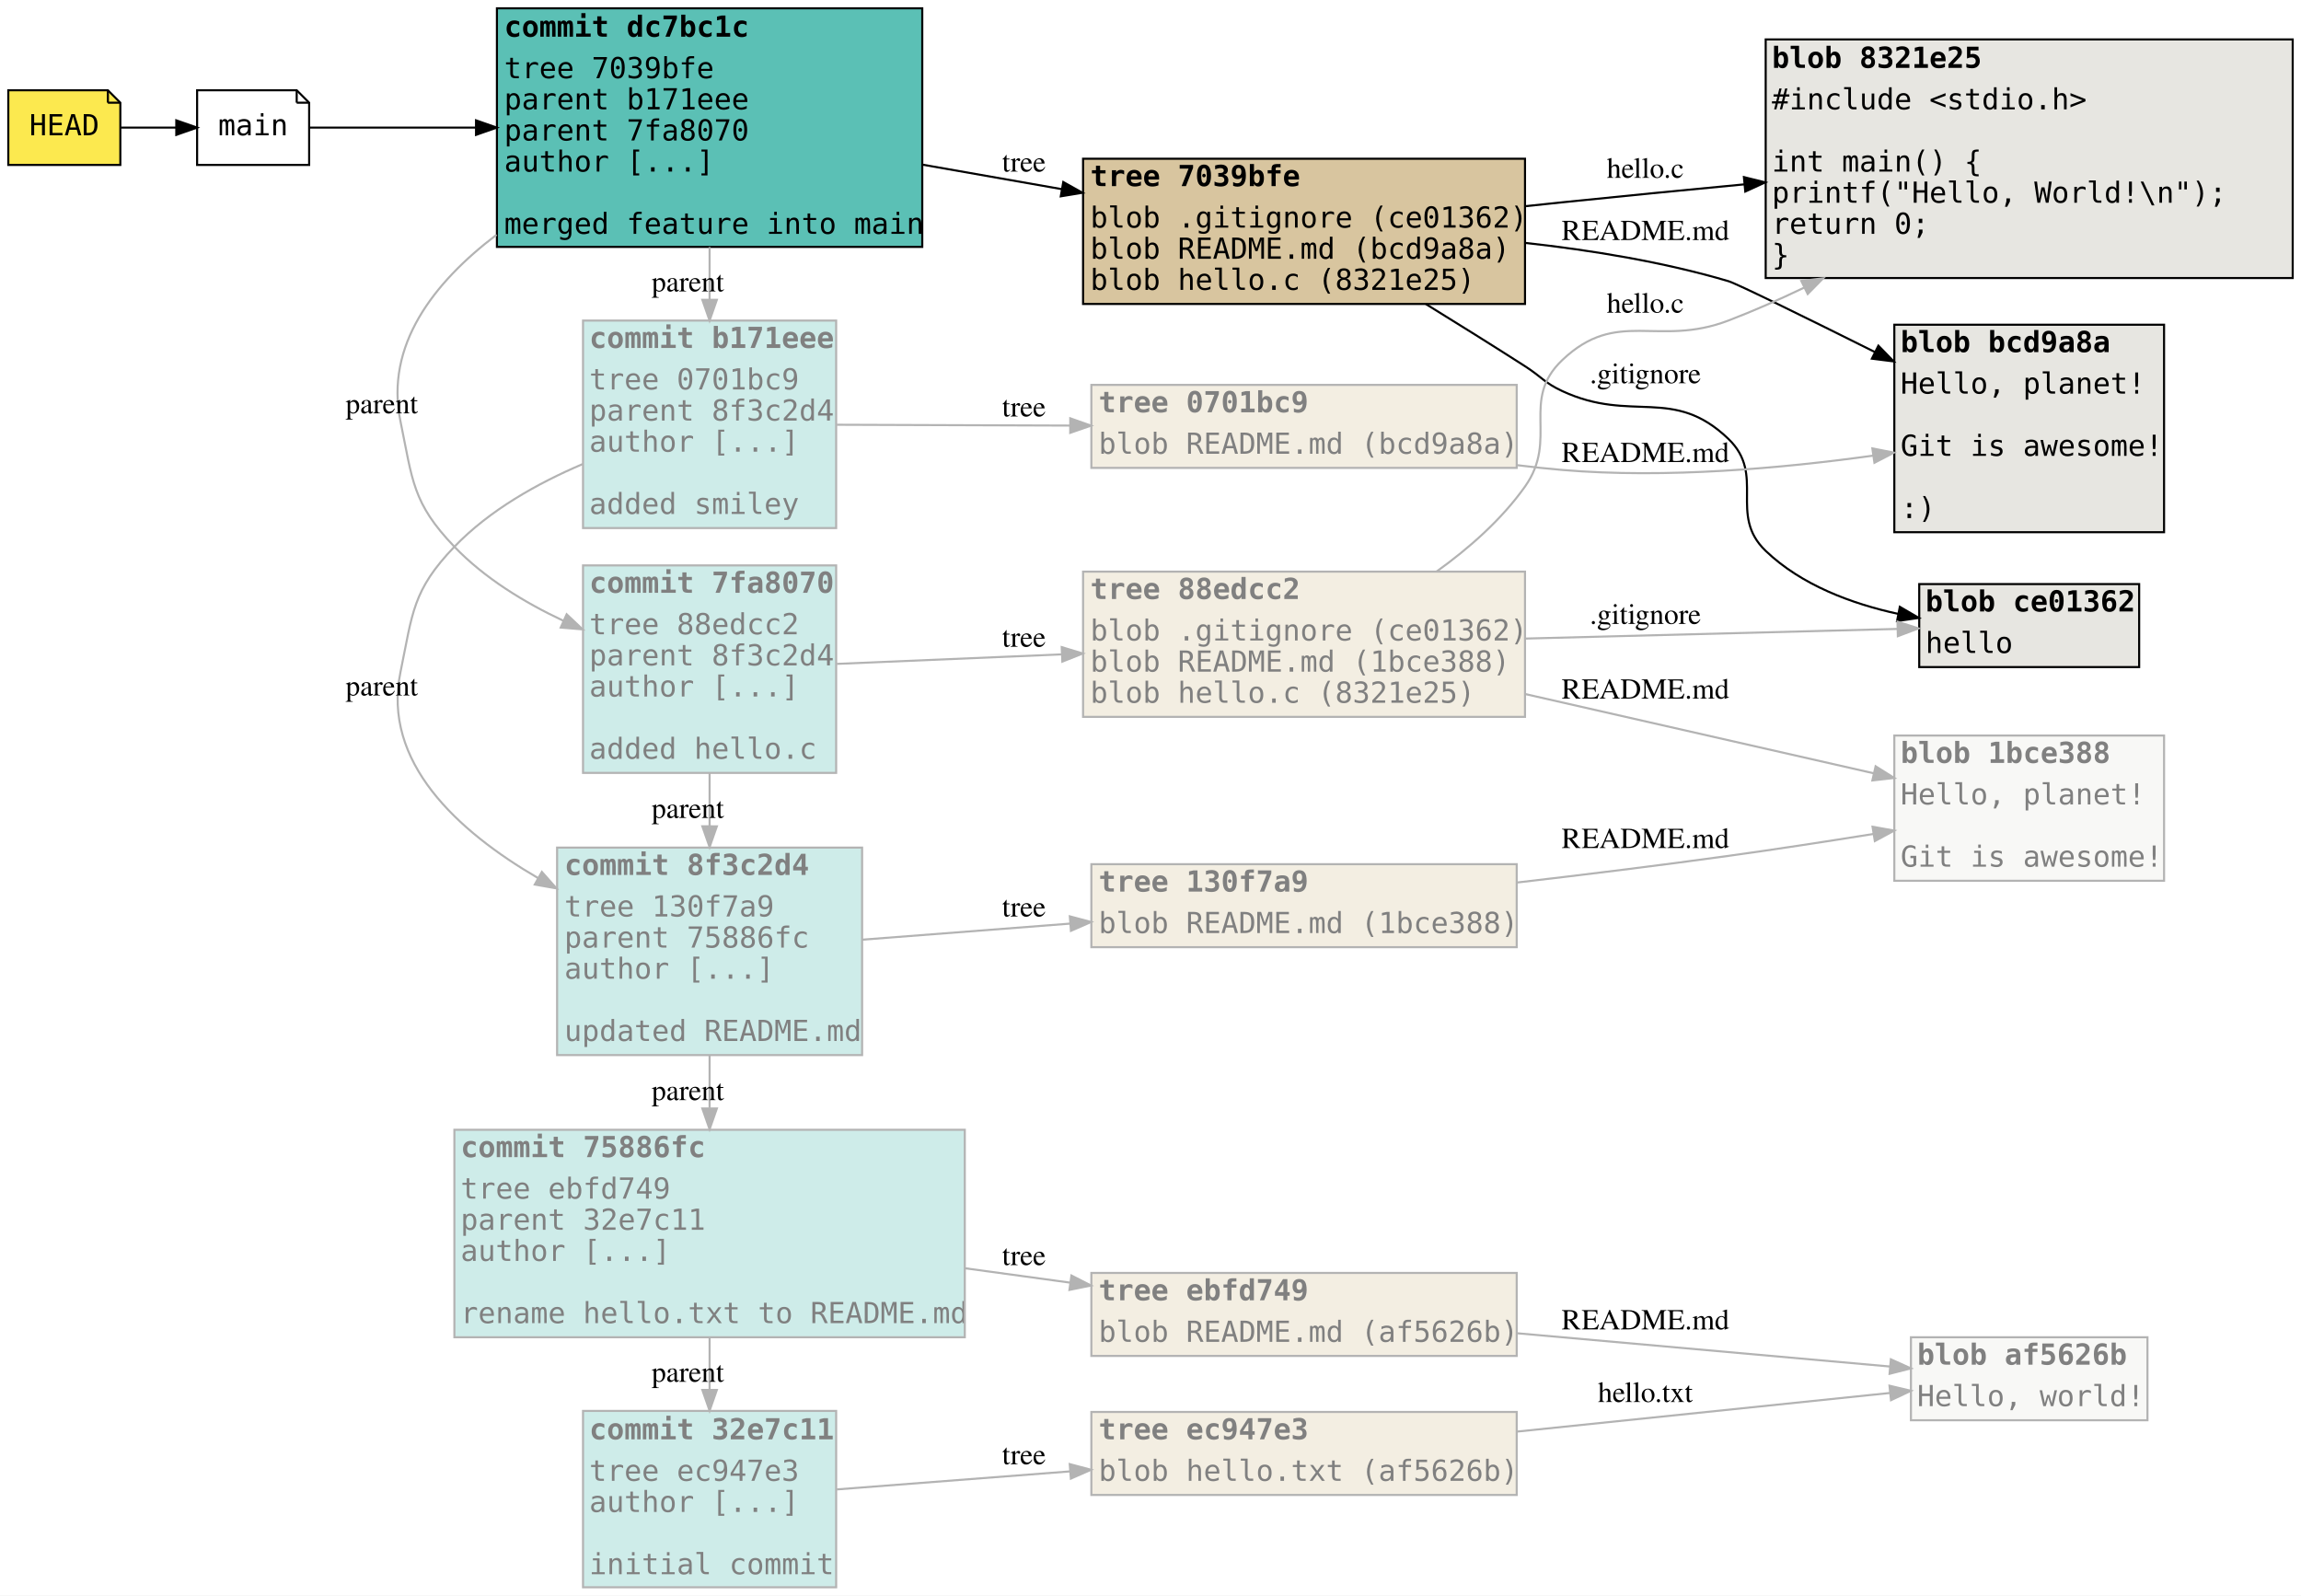
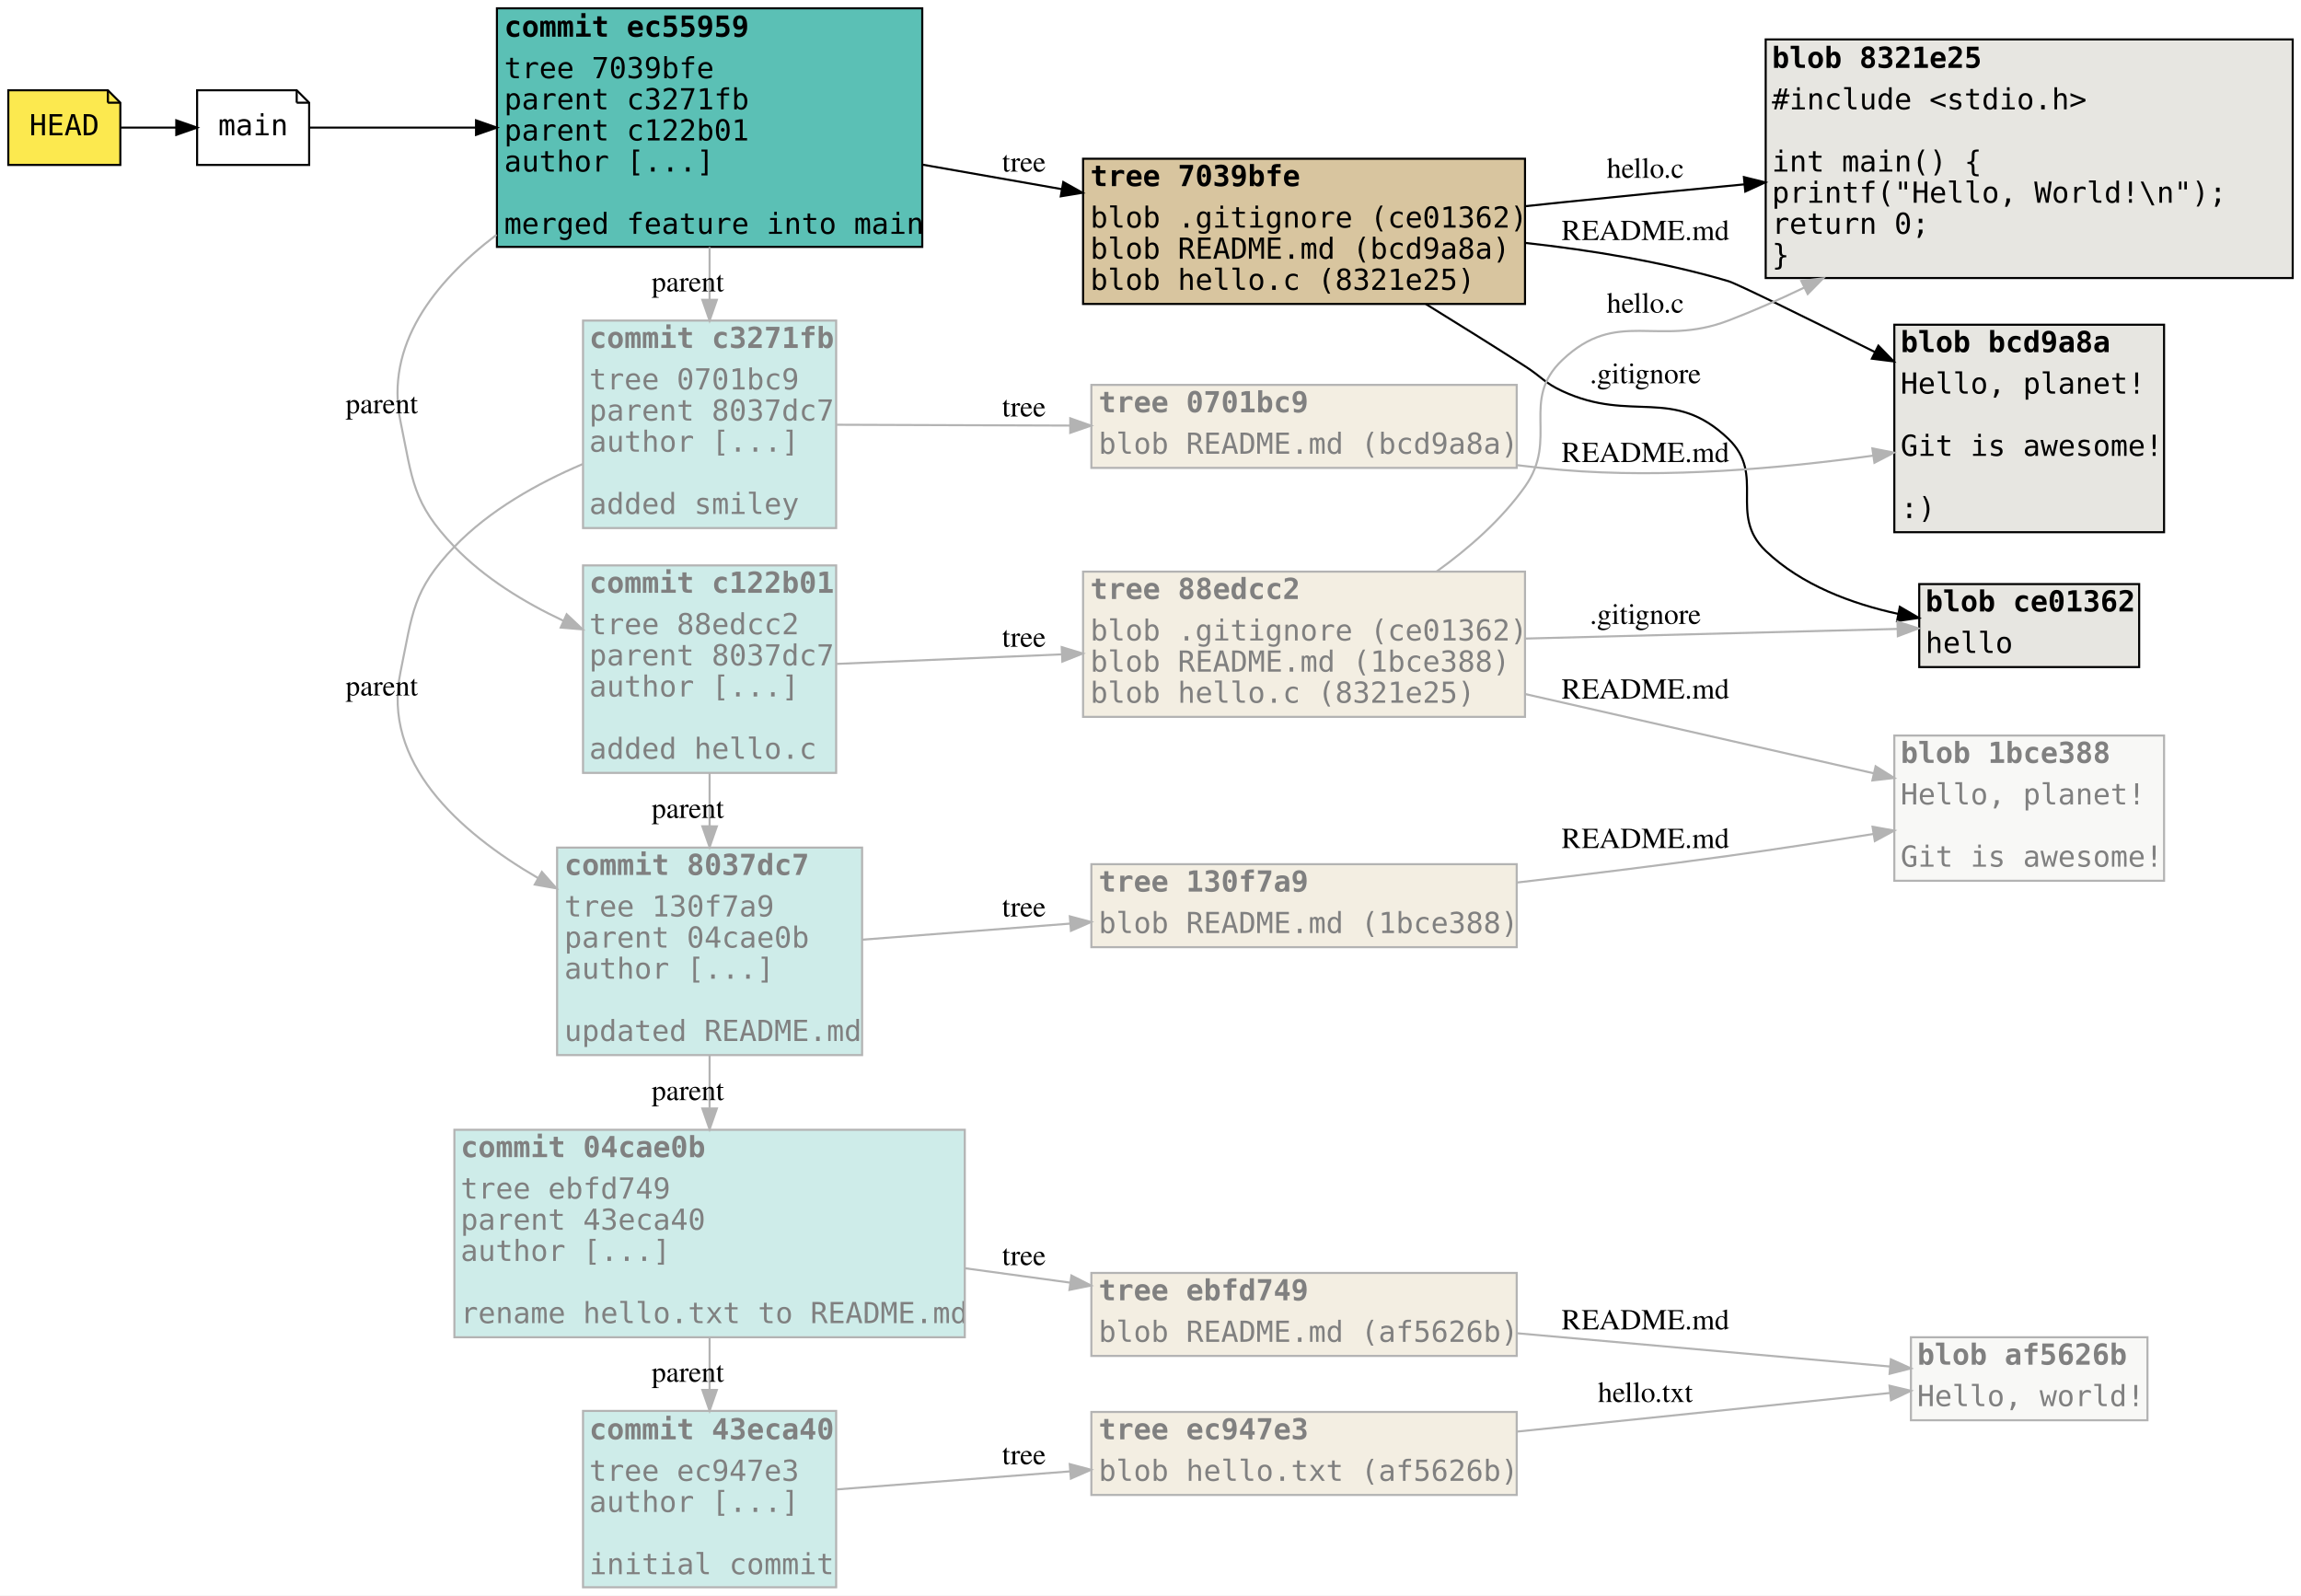
<svg xmlns="http://www.w3.org/2000/svg" width="1109pt" height="769pt" viewBox="0.00 0.00 1109.00 769.00">
-   <g id="graph0" class="graph" transform="scale(1 1) rotate(0) translate(4 765)">
+   <g id="graph0" class="graph git-graph" transform="scale(1 1) rotate(0) translate(4 765)">
    <polygon fill="white" stroke="transparent" points="-4,4 -4,-765 1105,-765 1105,4 -4,4" />
-     <g id="node1" class="node">
+     <g id="node1" class="node commit current">
      <polygon fill="#5bc0b5" stroke="transparent" points="235.5,-646 235.5,-761 440.5,-761 440.5,-646 235.5,-646" />
-       <text text-anchor="start" x="239" y="-747.3" font-family="monospace" font-weight="bold" font-size="14.00" fill="#000000">commit dc7bc1c</text>
+       <text text-anchor="start" x="239" y="-747.3" font-family="monospace" font-weight="bold" font-size="14.00" fill="#000000">commit ec55959</text>
      <text text-anchor="start" x="239" y="-727.3" font-family="monospace" font-size="14.00" fill="#000000">tree 7039bfe            </text>
-       <text text-anchor="start" x="239" y="-712.3" font-family="monospace" font-size="14.00" fill="#000000">parent b171eee          </text>
-       <text text-anchor="start" x="239" y="-697.3" font-family="monospace" font-size="14.00" fill="#000000">parent 7fa8070          </text>
+       <text text-anchor="start" x="239" y="-712.3" font-family="monospace" font-size="14.00" fill="#000000">parent c3271fb          </text>
+       <text text-anchor="start" x="239" y="-697.3" font-family="monospace" font-size="14.00" fill="#000000">parent c122b01          </text>
      <text text-anchor="start" x="239" y="-682.3" font-family="monospace" font-size="14.00" fill="#000000">author [...]            </text>
      <text text-anchor="start" x="239" y="-667.3" font-family="monospace" font-size="14.00" fill="#000000">                        </text>
      <text text-anchor="start" x="239" y="-652.3" font-family="monospace" font-size="14.00" fill="#000000">merged feature into main</text>
      <polygon fill="none" stroke="#000000" points="235.5,-646 235.5,-761 440.5,-761 440.5,-646 235.5,-646" />
    </g>
-     <g id="node2" class="node">
+     <g id="node2" class="node tree current">
      <polygon fill="#d8c59f" stroke="transparent" points="518,-618.5 518,-688.5 731,-688.5 731,-618.5 518,-618.5" />
      <text text-anchor="start" x="521.5" y="-675.3" font-family="monospace" font-weight="bold" font-size="14.00" fill="#000000">tree 7039bfe</text>
      <text text-anchor="start" x="521.5" y="-655.3" font-family="monospace" font-size="14.00" fill="#000000">blob .gitignore (ce01362)</text>
      <text text-anchor="start" x="521.5" y="-640.3" font-family="monospace" font-size="14.00" fill="#000000">blob README.md (bcd9a8a) </text>
      <text text-anchor="start" x="521.5" y="-625.3" font-family="monospace" font-size="14.00" fill="#000000">blob hello.c (8321e25)   </text>
      <polygon fill="none" stroke="#000000" points="518,-618.5 518,-688.5 731,-688.5 731,-618.5 518,-618.5" />
    </g>
-     <g id="edge1" class="edge">
+     <g id="edge1" class="edge current">
      <path fill="none" stroke="#000000" d="M440.51,-685.66C462.23,-681.84 485.34,-677.78 507.57,-673.87" />
      <polygon fill="#000000" stroke="#000000" points="508.46,-677.27 517.71,-672.09 507.25,-670.38 508.46,-677.27" />
      <text text-anchor="middle" x="489.5" y="-682.3" font-family="Times,serif" font-size="14.00">tree</text>
    </g>
-     <g id="node3" class="node">
+     <g id="node3" class="node commit faded">
      <polygon fill="#ceece9" stroke="transparent" points="277,-510.5 277,-610.5 399,-610.5 399,-510.5 277,-510.5" />
-       <text text-anchor="start" x="280" y="-597.3" font-family="monospace" font-weight="bold" font-size="14.00" fill="#808080">commit b171eee</text>
+       <text text-anchor="start" x="280" y="-597.3" font-family="monospace" font-weight="bold" font-size="14.00" fill="#808080">commit c3271fb</text>
      <text text-anchor="start" x="280" y="-577.3" font-family="monospace" font-size="14.00" fill="#808080">tree 0701bc9  </text>
-       <text text-anchor="start" x="280" y="-562.3" font-family="monospace" font-size="14.00" fill="#808080">parent 8f3c2d4</text>
+       <text text-anchor="start" x="280" y="-562.3" font-family="monospace" font-size="14.00" fill="#808080">parent 8037dc7</text>
      <text text-anchor="start" x="280" y="-547.3" font-family="monospace" font-size="14.00" fill="#808080">author [...]  </text>
      <text text-anchor="start" x="280" y="-532.3" font-family="monospace" font-size="14.00" fill="#808080">              </text>
      <text text-anchor="start" x="280" y="-517.3" font-family="monospace" font-size="14.00" fill="#808080">added smiley  </text>
      <polygon fill="none" stroke="#b3b3b3" points="277,-510.5 277,-610.5 399,-610.5 399,-510.5 277,-510.5" />
    </g>
-     <g id="edge2" class="edge">
+     <g id="edge2" class="edge faded">
      <path fill="none" stroke="#b3b3b3" d="M338,-645.92C338,-637.59 338,-628.99 338,-620.6" />
      <polygon fill="#b3b3b3" stroke="#b3b3b3" points="341.5,-620.51 338,-610.51 334.5,-620.51 341.5,-620.51" />
      <text text-anchor="middle" x="327.5" y="-624.55" font-family="Times,serif" font-size="14.00">parent</text>
    </g>
-     <g id="node4" class="node">
+     <g id="node4" class="node commit faded">
      <polygon fill="#ceece9" stroke="transparent" points="277,-392.5 277,-492.5 399,-492.5 399,-392.5 277,-392.5" />
-       <text text-anchor="start" x="280" y="-479.3" font-family="monospace" font-weight="bold" font-size="14.00" fill="#808080">commit 7fa8070</text>
+       <text text-anchor="start" x="280" y="-479.3" font-family="monospace" font-weight="bold" font-size="14.00" fill="#808080">commit c122b01</text>
      <text text-anchor="start" x="280" y="-459.3" font-family="monospace" font-size="14.00" fill="#808080">tree 88edcc2  </text>
-       <text text-anchor="start" x="280" y="-444.3" font-family="monospace" font-size="14.00" fill="#808080">parent 8f3c2d4</text>
+       <text text-anchor="start" x="280" y="-444.3" font-family="monospace" font-size="14.00" fill="#808080">parent 8037dc7</text>
      <text text-anchor="start" x="280" y="-429.3" font-family="monospace" font-size="14.00" fill="#808080">author [...]  </text>
      <text text-anchor="start" x="280" y="-414.3" font-family="monospace" font-size="14.00" fill="#808080">              </text>
      <text text-anchor="start" x="280" y="-399.3" font-family="monospace" font-size="14.00" fill="#808080">added hello.c </text>
      <polygon fill="none" stroke="#b3b3b3" points="277,-392.5 277,-492.5 399,-492.5 399,-392.5 277,-392.5" />
    </g>
-     <g id="edge3" class="edge">
+     <g id="edge3" class="edge faded">
      <path fill="none" stroke="#b3b3b3" d="M235.32,-651.85C204.93,-628.8 181.49,-598.51 189,-562 194.9,-533.33 194.74,-522.62 215,-501.5 229.51,-486.37 248.7,-474.65 267.58,-465.79" />
      <polygon fill="#b3b3b3" stroke="#b3b3b3" points="269.11,-468.95 276.81,-461.67 266.25,-462.55 269.11,-468.95" />
      <text text-anchor="middle" x="180" y="-565.8" font-family="Times,serif" font-size="14.00">parent</text>
    </g>
-     <g id="node5" class="node">
+     <g id="node5" class="node blob current">
      <polygon fill="#e7e6e1" stroke="transparent" points="921,-443.5 921,-483.5 1027,-483.5 1027,-443.5 921,-443.5" />
      <text text-anchor="start" x="924" y="-470.3" font-family="monospace" font-weight="bold" font-size="14.00" fill="#000000">blob ce01362</text>
      <text text-anchor="start" x="924" y="-450.3" font-family="monospace" font-size="14.00" fill="#000000">hello</text>
      <polygon fill="none" stroke="#000000" points="921,-443.5 921,-483.5 1027,-483.5 1027,-443.5 921,-443.5" />
    </g>
-     <g id="edge4" class="edge">
+     <g id="edge4" class="edge current">
      <path fill="none" stroke="#000000" d="M683.23,-618.45C698.8,-608.85 715.61,-598.37 731,-588.5 739.09,-583.31 740.28,-580.54 749,-576.5 782.57,-560.94 802.3,-579.11 829,-553.5 847.26,-535.99 828.73,-517 847,-499.5 864.18,-483.05 888.33,-474.04 910.91,-469.12" />
      <polygon fill="#000000" stroke="#000000" points="911.65,-472.54 920.8,-467.2 910.31,-465.67 911.65,-472.54" />
      <text text-anchor="middle" x="789" y="-580.3" font-family="Times,serif" font-size="14.00">.gitignore</text>
    </g>
-     <g id="node6" class="node">
+     <g id="node6" class="node blob current">
      <polygon fill="#e7e6e1" stroke="transparent" points="909,-508.5 909,-608.5 1039,-608.5 1039,-508.5 909,-508.5" />
      <text text-anchor="start" x="912" y="-595.3" font-family="monospace" font-weight="bold" font-size="14.00" fill="#000000">blob bcd9a8a</text>
      <text text-anchor="start" x="912" y="-575.3" font-family="monospace" font-size="14.00" fill="#000000">Hello, planet! </text>
      <text text-anchor="start" x="912" y="-560.3" font-family="monospace" font-size="14.00" fill="#000000">               </text>
      <text text-anchor="start" x="912" y="-545.3" font-family="monospace" font-size="14.00" fill="#000000">Git is awesome!</text>
      <text text-anchor="start" x="912" y="-530.3" font-family="monospace" font-size="14.00" fill="#000000">               </text>
      <text text-anchor="start" x="912" y="-515.3" font-family="monospace" font-size="14.00" fill="#000000">:)             </text>
      <polygon fill="none" stroke="#000000" points="909,-508.5 909,-608.5 1039,-608.5 1039,-508.5 909,-508.5" />
    </g>
-     <g id="edge5" class="edge">
+     <g id="edge5" class="edge current">
      <path fill="none" stroke="#000000" d="M731.19,-647.92C763.08,-644.41 797.87,-638.71 829,-629.5 833.09,-628.29 866.27,-611.97 899.74,-595.28" />
      <polygon fill="#000000" stroke="#000000" points="901.32,-598.4 908.7,-590.81 898.19,-592.14 901.32,-598.4" />
      <text text-anchor="middle" x="789" y="-649.3" font-family="Times,serif" font-size="14.00">README.md</text>
    </g>
-     <g id="node7" class="node">
+     <g id="node7" class="node blob current">
      <polygon fill="#e7e6e1" stroke="transparent" points="847,-631 847,-746 1101,-746 1101,-631 847,-631" />
      <text text-anchor="start" x="850" y="-732.3" font-family="monospace" font-weight="bold" font-size="14.00" fill="#000000">blob 8321e25</text>
      <text text-anchor="start" x="850" y="-712.3" font-family="monospace" font-size="14.00" fill="#000000">#include &lt;stdio.h&gt;            </text>
      <text text-anchor="start" x="850" y="-697.3" font-family="monospace" font-size="14.00" fill="#000000">                              </text>
      <text text-anchor="start" x="850" y="-682.3" font-family="monospace" font-size="14.00" fill="#000000">int main() {                  </text>
      <text text-anchor="start" x="850" y="-667.3" font-family="monospace" font-size="14.00" fill="#000000">    printf("Hello, World!\n");</text>
      <text text-anchor="start" x="850" y="-652.3" font-family="monospace" font-size="14.00" fill="#000000">    return 0;                 </text>
      <text text-anchor="start" x="850" y="-637.3" font-family="monospace" font-size="14.00" fill="#000000">}                             </text>
      <polygon fill="none" stroke="#000000" points="847,-631 847,-746 1101,-746 1101,-631 847,-631" />
    </g>
-     <g id="edge6" class="edge">
+     <g id="edge6" class="edge current">
      <path fill="none" stroke="#000000" d="M731.26,-665.63C737.26,-666.27 743.2,-666.9 749,-667.5 777.32,-670.43 807.68,-673.4 836.62,-676.14" />
      <polygon fill="#000000" stroke="#000000" points="836.51,-679.64 846.79,-677.1 837.16,-672.68 836.51,-679.64" />
      <text text-anchor="middle" x="789" y="-679.3" font-family="Times,serif" font-size="14.00">hello.c</text>
    </g>
-     <g id="node8" class="node">
+     <g id="node8" class="node tree faded">
      <polygon fill="#f3eee2" stroke="transparent" points="522,-539.5 522,-579.5 727,-579.5 727,-539.5 522,-539.5" />
      <text text-anchor="start" x="525.5" y="-566.3" font-family="monospace" font-weight="bold" font-size="14.00" fill="#808080">tree 0701bc9</text>
      <text text-anchor="start" x="525.5" y="-546.3" font-family="monospace" font-size="14.00" fill="#808080">blob README.md (bcd9a8a)</text>
      <polygon fill="none" stroke="#b3b3b3" points="522,-539.5 522,-579.5 727,-579.5 727,-539.5 522,-539.5" />
    </g>
-     <g id="edge7" class="edge">
+     <g id="edge7" class="edge faded">
      <path fill="none" stroke="#b3b3b3" d="M399.34,-560.29C431.98,-560.17 473.35,-560.03 511.64,-559.89" />
      <polygon fill="#b3b3b3" stroke="#b3b3b3" points="511.83,-563.39 521.82,-559.86 511.81,-556.39 511.83,-563.39" />
      <text text-anchor="middle" x="489.5" y="-564.3" font-family="Times,serif" font-size="14.00">tree</text>
    </g>
-     <g id="node9" class="node">
+     <g id="node9" class="node commit faded">
      <polygon fill="#ceece9" stroke="transparent" points="264.5,-256.5 264.5,-356.5 411.5,-356.5 411.5,-256.5 264.5,-256.5" />
-       <text text-anchor="start" x="268" y="-343.3" font-family="monospace" font-weight="bold" font-size="14.00" fill="#808080">commit 8f3c2d4</text>
+       <text text-anchor="start" x="268" y="-343.3" font-family="monospace" font-weight="bold" font-size="14.00" fill="#808080">commit 8037dc7</text>
      <text text-anchor="start" x="268" y="-323.3" font-family="monospace" font-size="14.00" fill="#808080">tree 130f7a9     </text>
-       <text text-anchor="start" x="268" y="-308.3" font-family="monospace" font-size="14.00" fill="#808080">parent 75886fc   </text>
+       <text text-anchor="start" x="268" y="-308.3" font-family="monospace" font-size="14.00" fill="#808080">parent 04cae0b   </text>
      <text text-anchor="start" x="268" y="-293.3" font-family="monospace" font-size="14.00" fill="#808080">author [...]     </text>
      <text text-anchor="start" x="268" y="-278.3" font-family="monospace" font-size="14.00" fill="#808080">                 </text>
      <text text-anchor="start" x="268" y="-263.3" font-family="monospace" font-size="14.00" fill="#808080">updated README.md</text>
      <polygon fill="none" stroke="#b3b3b3" points="264.5,-256.5 264.5,-356.5 411.5,-356.5 411.5,-256.5 264.5,-256.5" />
    </g>
-     <g id="edge8" class="edge">
+     <g id="edge8" class="edge faded">
      <path fill="none" stroke="#b3b3b3" d="M276.81,-541.33C255.1,-532.09 231.89,-519.1 215,-501.5 194.74,-480.38 194.9,-469.67 189,-441 180.12,-397.84 216.36,-364.51 255.31,-341.82" />
      <polygon fill="#b3b3b3" stroke="#b3b3b3" points="257.16,-344.79 264.18,-336.85 253.74,-338.69 257.16,-344.79" />
      <text text-anchor="middle" x="180" y="-429.8" font-family="Times,serif" font-size="14.00">parent</text>
    </g>
-     <g id="edge10" class="edge">
+     <g id="edge10" class="edge faded">
      <path fill="none" stroke="#b3b3b3" d="M338,-392.45C338,-384.17 338,-375.51 338,-367.01" />
      <polygon fill="#b3b3b3" stroke="#b3b3b3" points="341.5,-366.75 338,-356.75 334.5,-366.76 341.5,-366.75" />
      <text text-anchor="middle" x="327.5" y="-370.8" font-family="Times,serif" font-size="14.00">parent</text>
    </g>
-     <g id="node10" class="node">
+     <g id="node10" class="node tree faded">
      <polygon fill="#f3eee2" stroke="transparent" points="518,-419.5 518,-489.5 731,-489.5 731,-419.5 518,-419.5" />
      <text text-anchor="start" x="521.5" y="-476.3" font-family="monospace" font-weight="bold" font-size="14.00" fill="#808080">tree 88edcc2</text>
      <text text-anchor="start" x="521.5" y="-456.3" font-family="monospace" font-size="14.00" fill="#808080">blob .gitignore (ce01362)</text>
      <text text-anchor="start" x="521.5" y="-441.3" font-family="monospace" font-size="14.00" fill="#808080">blob README.md (1bce388) </text>
      <text text-anchor="start" x="521.5" y="-426.3" font-family="monospace" font-size="14.00" fill="#808080">blob hello.c (8321e25)   </text>
      <polygon fill="none" stroke="#b3b3b3" points="518,-419.5 518,-489.5 731,-489.5 731,-419.5 518,-419.5" />
    </g>
-     <g id="edge9" class="edge">
+     <g id="edge9" class="edge faded">
      <path fill="none" stroke="#b3b3b3" d="M399.34,-445.04C430.79,-446.37 470.36,-448.04 507.46,-449.61" />
      <polygon fill="#b3b3b3" stroke="#b3b3b3" points="507.71,-453.12 517.85,-450.04 508.01,-446.13 507.71,-453.12" />
      <text text-anchor="middle" x="489.5" y="-453.3" font-family="Times,serif" font-size="14.00">tree</text>
    </g>
-     <g id="edge11" class="edge">
+     <g id="edge11" class="edge faded">
      <path fill="none" stroke="#b3b3b3" d="M727.09,-540.83C734.49,-539.9 741.85,-539.1 749,-538.5 798.99,-534.28 855.23,-539.33 898.85,-545.42" />
      <polygon fill="#b3b3b3" stroke="#b3b3b3" points="898.41,-548.89 908.8,-546.85 899.41,-541.96 898.41,-548.89" />
      <text text-anchor="middle" x="789" y="-542.3" font-family="Times,serif" font-size="14.00">README.md</text>
    </g>
-     <g id="node11" class="node">
+     <g id="node11" class="node tree faded">
      <polygon fill="#f3eee2" stroke="transparent" points="522,-308.5 522,-348.5 727,-348.5 727,-308.5 522,-308.5" />
      <text text-anchor="start" x="525.5" y="-335.3" font-family="monospace" font-weight="bold" font-size="14.00" fill="#808080">tree 130f7a9</text>
      <text text-anchor="start" x="525.5" y="-315.3" font-family="monospace" font-size="14.00" fill="#808080">blob README.md (1bce388)</text>
      <polygon fill="none" stroke="#b3b3b3" points="522,-308.5 522,-348.5 727,-348.5 727,-308.5 522,-308.5" />
    </g>
-     <g id="edge12" class="edge">
+     <g id="edge12" class="edge faded">
      <path fill="none" stroke="#b3b3b3" d="M411.53,-312.11C441.89,-314.46 477.88,-317.24 511.51,-319.84" />
      <polygon fill="#b3b3b3" stroke="#b3b3b3" points="511.62,-323.36 521.86,-320.64 512.16,-316.38 511.62,-323.36" />
      <text text-anchor="middle" x="489.5" y="-323.3" font-family="Times,serif" font-size="14.00">tree</text>
    </g>
-     <g id="node12" class="node">
+     <g id="node12" class="node commit faded">
      <polygon fill="#ceece9" stroke="transparent" points="215,-120.5 215,-220.5 461,-220.5 461,-120.5 215,-120.5" />
-       <text text-anchor="start" x="218" y="-207.3" font-family="monospace" font-weight="bold" font-size="14.00" fill="#808080">commit 75886fc</text>
+       <text text-anchor="start" x="218" y="-207.3" font-family="monospace" font-weight="bold" font-size="14.00" fill="#808080">commit 04cae0b</text>
      <text text-anchor="start" x="218" y="-187.3" font-family="monospace" font-size="14.00" fill="#808080">tree ebfd749                 </text>
-       <text text-anchor="start" x="218" y="-172.3" font-family="monospace" font-size="14.00" fill="#808080">parent 32e7c11               </text>
+       <text text-anchor="start" x="218" y="-172.3" font-family="monospace" font-size="14.00" fill="#808080">parent 43eca40               </text>
      <text text-anchor="start" x="218" y="-157.3" font-family="monospace" font-size="14.00" fill="#808080">author [...]                 </text>
      <text text-anchor="start" x="218" y="-142.3" font-family="monospace" font-size="14.00" fill="#808080">                             </text>
      <text text-anchor="start" x="218" y="-127.3" font-family="monospace" font-size="14.00" fill="#808080">rename hello.txt to README.md</text>
      <polygon fill="none" stroke="#b3b3b3" points="215,-120.5 215,-220.5 461,-220.5 461,-120.5 215,-120.5" />
    </g>
-     <g id="edge13" class="edge">
+     <g id="edge13" class="edge faded">
      <path fill="none" stroke="#b3b3b3" d="M338,-256.45C338,-248.17 338,-239.51 338,-231.01" />
      <polygon fill="#b3b3b3" stroke="#b3b3b3" points="341.5,-230.75 338,-220.75 334.5,-230.76 341.5,-230.75" />
      <text text-anchor="middle" x="327.5" y="-234.8" font-family="Times,serif" font-size="14.00">parent</text>
    </g>
-     <g id="edge14" class="edge">
+     <g id="edge14" class="edge faded">
      <path fill="none" stroke="#b3b3b3" d="M731.18,-457.24C789.71,-458.75 860.49,-460.59 910.31,-461.88" />
      <polygon fill="#b3b3b3" stroke="#b3b3b3" points="910.52,-465.38 920.61,-462.14 910.7,-458.39 910.52,-465.38" />
      <text text-anchor="middle" x="789" y="-464.3" font-family="Times,serif" font-size="14.00">.gitignore</text>
    </g>
-     <g id="edge16" class="edge">
+     <g id="edge16" class="edge faded">
      <path fill="none" stroke="#b3b3b3" d="M688.43,-489.58C704.18,-500.89 719.77,-514.66 731,-530.5 747.35,-553.56 728.48,-572.06 749,-591.5 775.53,-616.64 794.86,-597.46 829,-610.5 841.06,-615.11 853.38,-620.54 865.48,-626.35" />
      <polygon fill="#b3b3b3" stroke="#b3b3b3" points="864.16,-629.6 874.68,-630.86 867.25,-623.31 864.16,-629.6" />
      <text text-anchor="middle" x="789" y="-614.3" font-family="Times,serif" font-size="14.00">hello.c</text>
    </g>
-     <g id="node13" class="node">
+     <g id="node13" class="node blob faded">
      <polygon fill="#f8f8f6" stroke="transparent" points="909,-340.5 909,-410.5 1039,-410.5 1039,-340.5 909,-340.5" />
      <text text-anchor="start" x="912" y="-397.3" font-family="monospace" font-weight="bold" font-size="14.00" fill="#808080">blob 1bce388</text>
      <text text-anchor="start" x="912" y="-377.3" font-family="monospace" font-size="14.00" fill="#808080">Hello, planet! </text>
      <text text-anchor="start" x="912" y="-362.3" font-family="monospace" font-size="14.00" fill="#808080">               </text>
      <text text-anchor="start" x="912" y="-347.3" font-family="monospace" font-size="14.00" fill="#808080">Git is awesome!</text>
      <polygon fill="none" stroke="#b3b3b3" points="909,-340.5 909,-410.5 1039,-410.5 1039,-340.5 909,-340.5" />
    </g>
-     <g id="edge15" class="edge">
+     <g id="edge15" class="edge faded">
      <path fill="none" stroke="#b3b3b3" d="M731.18,-430.48C785.45,-418.14 850.24,-403.41 899.09,-392.3" />
      <polygon fill="#b3b3b3" stroke="#b3b3b3" points="899.98,-395.69 908.95,-390.06 898.42,-388.86 899.98,-395.69" />
      <text text-anchor="middle" x="789" y="-428.3" font-family="Times,serif" font-size="14.00">README.md</text>
    </g>
-     <g id="edge17" class="edge">
+     <g id="edge17" class="edge faded">
      <path fill="none" stroke="#b3b3b3" d="M727.05,-339.65C759.64,-343.45 795.88,-347.9 829,-352.5 851.72,-355.65 876.41,-359.46 898.81,-363.05" />
      <polygon fill="#b3b3b3" stroke="#b3b3b3" points="898.5,-366.55 908.93,-364.69 899.61,-359.64 898.5,-366.55" />
      <text text-anchor="middle" x="789" y="-356.3" font-family="Times,serif" font-size="14.00">README.md</text>
    </g>
-     <g id="node14" class="node">
+     <g id="node14" class="node tree faded">
      <polygon fill="#f3eee2" stroke="transparent" points="522,-111.5 522,-151.5 727,-151.5 727,-111.5 522,-111.5" />
      <text text-anchor="start" x="525.5" y="-138.3" font-family="monospace" font-weight="bold" font-size="14.00" fill="#808080">tree ebfd749</text>
      <text text-anchor="start" x="525.5" y="-118.3" font-family="monospace" font-size="14.00" fill="#808080">blob README.md (af5626b)</text>
      <polygon fill="none" stroke="#b3b3b3" points="522,-111.5 522,-151.5 727,-151.5 727,-111.5 522,-111.5" />
    </g>
-     <g id="edge18" class="edge">
+     <g id="edge18" class="edge faded">
      <path fill="none" stroke="#b3b3b3" d="M461.3,-153.73C478.02,-151.44 495.1,-149.1 511.62,-146.84" />
      <polygon fill="#b3b3b3" stroke="#b3b3b3" points="512.39,-150.26 521.82,-145.44 511.44,-143.33 512.39,-150.26" />
      <text text-anchor="middle" x="489.5" y="-155.3" font-family="Times,serif" font-size="14.00">tree</text>
    </g>
-     <g id="node15" class="node">
+     <g id="node15" class="node commit faded">
      <polygon fill="#ceece9" stroke="transparent" points="277,0 277,-85 399,-85 399,0 277,0" />
-       <text text-anchor="start" x="280" y="-71.3" font-family="monospace" font-weight="bold" font-size="14.00" fill="#808080">commit 32e7c11</text>
+       <text text-anchor="start" x="280" y="-71.3" font-family="monospace" font-weight="bold" font-size="14.00" fill="#808080">commit 43eca40</text>
      <text text-anchor="start" x="280" y="-51.3" font-family="monospace" font-size="14.00" fill="#808080">tree ec947e3  </text>
      <text text-anchor="start" x="280" y="-36.3" font-family="monospace" font-size="14.00" fill="#808080">author [...]  </text>
      <text text-anchor="start" x="280" y="-21.3" font-family="monospace" font-size="14.00" fill="#808080">              </text>
      <text text-anchor="start" x="280" y="-6.3" font-family="monospace" font-size="14.00" fill="#808080">initial commit</text>
      <polygon fill="none" stroke="#b3b3b3" points="277,0 277,-85 399,-85 399,0 277,0" />
    </g>
-     <g id="edge19" class="edge">
+     <g id="edge19" class="edge faded">
      <path fill="none" stroke="#b3b3b3" d="M338,-120.07C338,-111.94 338,-103.5 338,-95.32" />
      <polygon fill="#b3b3b3" stroke="#b3b3b3" points="341.5,-95.12 338,-85.12 334.5,-95.12 341.5,-95.12" />
      <text text-anchor="middle" x="327.5" y="-99.05" font-family="Times,serif" font-size="14.00">parent</text>
    </g>
-     <g id="node16" class="node">
+     <g id="node16" class="node blob faded">
      <polygon fill="#f8f8f6" stroke="transparent" points="917,-80.5 917,-120.5 1031,-120.5 1031,-80.5 917,-80.5" />
      <text text-anchor="start" x="920" y="-107.3" font-family="monospace" font-weight="bold" font-size="14.00" fill="#808080">blob af5626b</text>
      <text text-anchor="start" x="920" y="-87.3" font-family="monospace" font-size="14.00" fill="#808080">Hello, world!</text>
      <polygon fill="none" stroke="#b3b3b3" points="917,-80.5 917,-120.5 1031,-120.5 1031,-80.5 917,-80.5" />
    </g>
-     <g id="edge20" class="edge">
+     <g id="edge20" class="edge faded">
      <path fill="none" stroke="#b3b3b3" d="M727.41,-122.41C785.31,-117.24 856.12,-110.93 906.8,-106.41" />
      <polygon fill="#b3b3b3" stroke="#b3b3b3" points="907.33,-109.87 916.98,-105.5 906.71,-102.9 907.33,-109.87" />
      <text text-anchor="middle" x="789" y="-124.3" font-family="Times,serif" font-size="14.00">README.md</text>
    </g>
-     <g id="node17" class="node">
+     <g id="node17" class="node tree faded">
      <polygon fill="#f3eee2" stroke="transparent" points="522,-44.5 522,-84.5 727,-84.5 727,-44.5 522,-44.5" />
      <text text-anchor="start" x="525.5" y="-71.3" font-family="monospace" font-weight="bold" font-size="14.00" fill="#808080">tree ec947e3</text>
      <text text-anchor="start" x="525.5" y="-51.3" font-family="monospace" font-size="14.00" fill="#808080">blob hello.txt (af5626b)</text>
      <polygon fill="none" stroke="#b3b3b3" points="522,-44.5 522,-84.5 727,-84.5 727,-44.5 522,-44.5" />
    </g>
-     <g id="edge21" class="edge">
+     <g id="edge21" class="edge faded">
      <path fill="none" stroke="#b3b3b3" d="M399.34,-47.17C431.98,-49.69 473.35,-52.89 511.64,-55.85" />
      <polygon fill="#b3b3b3" stroke="#b3b3b3" points="511.58,-59.36 521.82,-56.64 512.12,-52.38 511.58,-59.36" />
      <text text-anchor="middle" x="489.5" y="-59.3" font-family="Times,serif" font-size="14.00">tree</text>
    </g>
-     <g id="edge22" class="edge">
+     <g id="edge22" class="edge faded">
      <path fill="none" stroke="#b3b3b3" d="M727.41,-75.06C785.31,-81.06 856.12,-88.39 906.8,-93.64" />
      <polygon fill="#b3b3b3" stroke="#b3b3b3" points="906.67,-97.15 916.98,-94.7 907.39,-90.18 906.67,-97.15" />
      <text text-anchor="middle" x="789" y="-89.3" font-family="Times,serif" font-size="14.00">hello.txt</text>
    </g>
-     <g id="node18" class="node">
+     <g id="node18" class="node ref">
      <polygon fill="white" stroke="black" points="139,-721.5 91,-721.5 91,-685.5 145,-685.5 145,-715.5 139,-721.5" />
      <polyline fill="none" stroke="black" points="139,-721.5 139,-715.5 " />
      <polyline fill="none" stroke="black" points="145,-715.5 139,-715.5 " />
      <text text-anchor="middle" x="118" y="-699.8" font-family="monospace" font-size="14.00">main</text>
    </g>
-     <g id="edge23" class="edge">
+     <g id="edge23" class="edge ref">
      <path fill="none" stroke="black" d="M145.3,-703.5C165.64,-703.5 195.32,-703.5 225.27,-703.5" />
      <polygon fill="black" stroke="black" points="225.43,-707 235.43,-703.5 225.43,-700 225.43,-707" />
    </g>
-     <g id="node19" class="node">
+     <g id="node19" class="node ref head">
      <polygon fill="#fce94f" stroke="black" points="48,-721.5 0,-721.5 0,-685.5 54,-685.5 54,-715.5 48,-721.5" />
      <polyline fill="none" stroke="black" points="48,-721.5 48,-715.5 " />
      <polyline fill="none" stroke="black" points="54,-715.5 48,-715.5 " />
      <text text-anchor="middle" x="27" y="-699.8" font-family="monospace" font-size="14.00">HEAD</text>
    </g>
-     <g id="edge24" class="edge">
+     <g id="edge24" class="edge ref">
      <path fill="none" stroke="black" d="M54.22,-703.5C62.55,-703.5 71.91,-703.5 80.82,-703.5" />
      <polygon fill="black" stroke="black" points="80.97,-707 90.97,-703.5 80.97,-700 80.97,-707" />
    </g>
  </g>
</svg>
